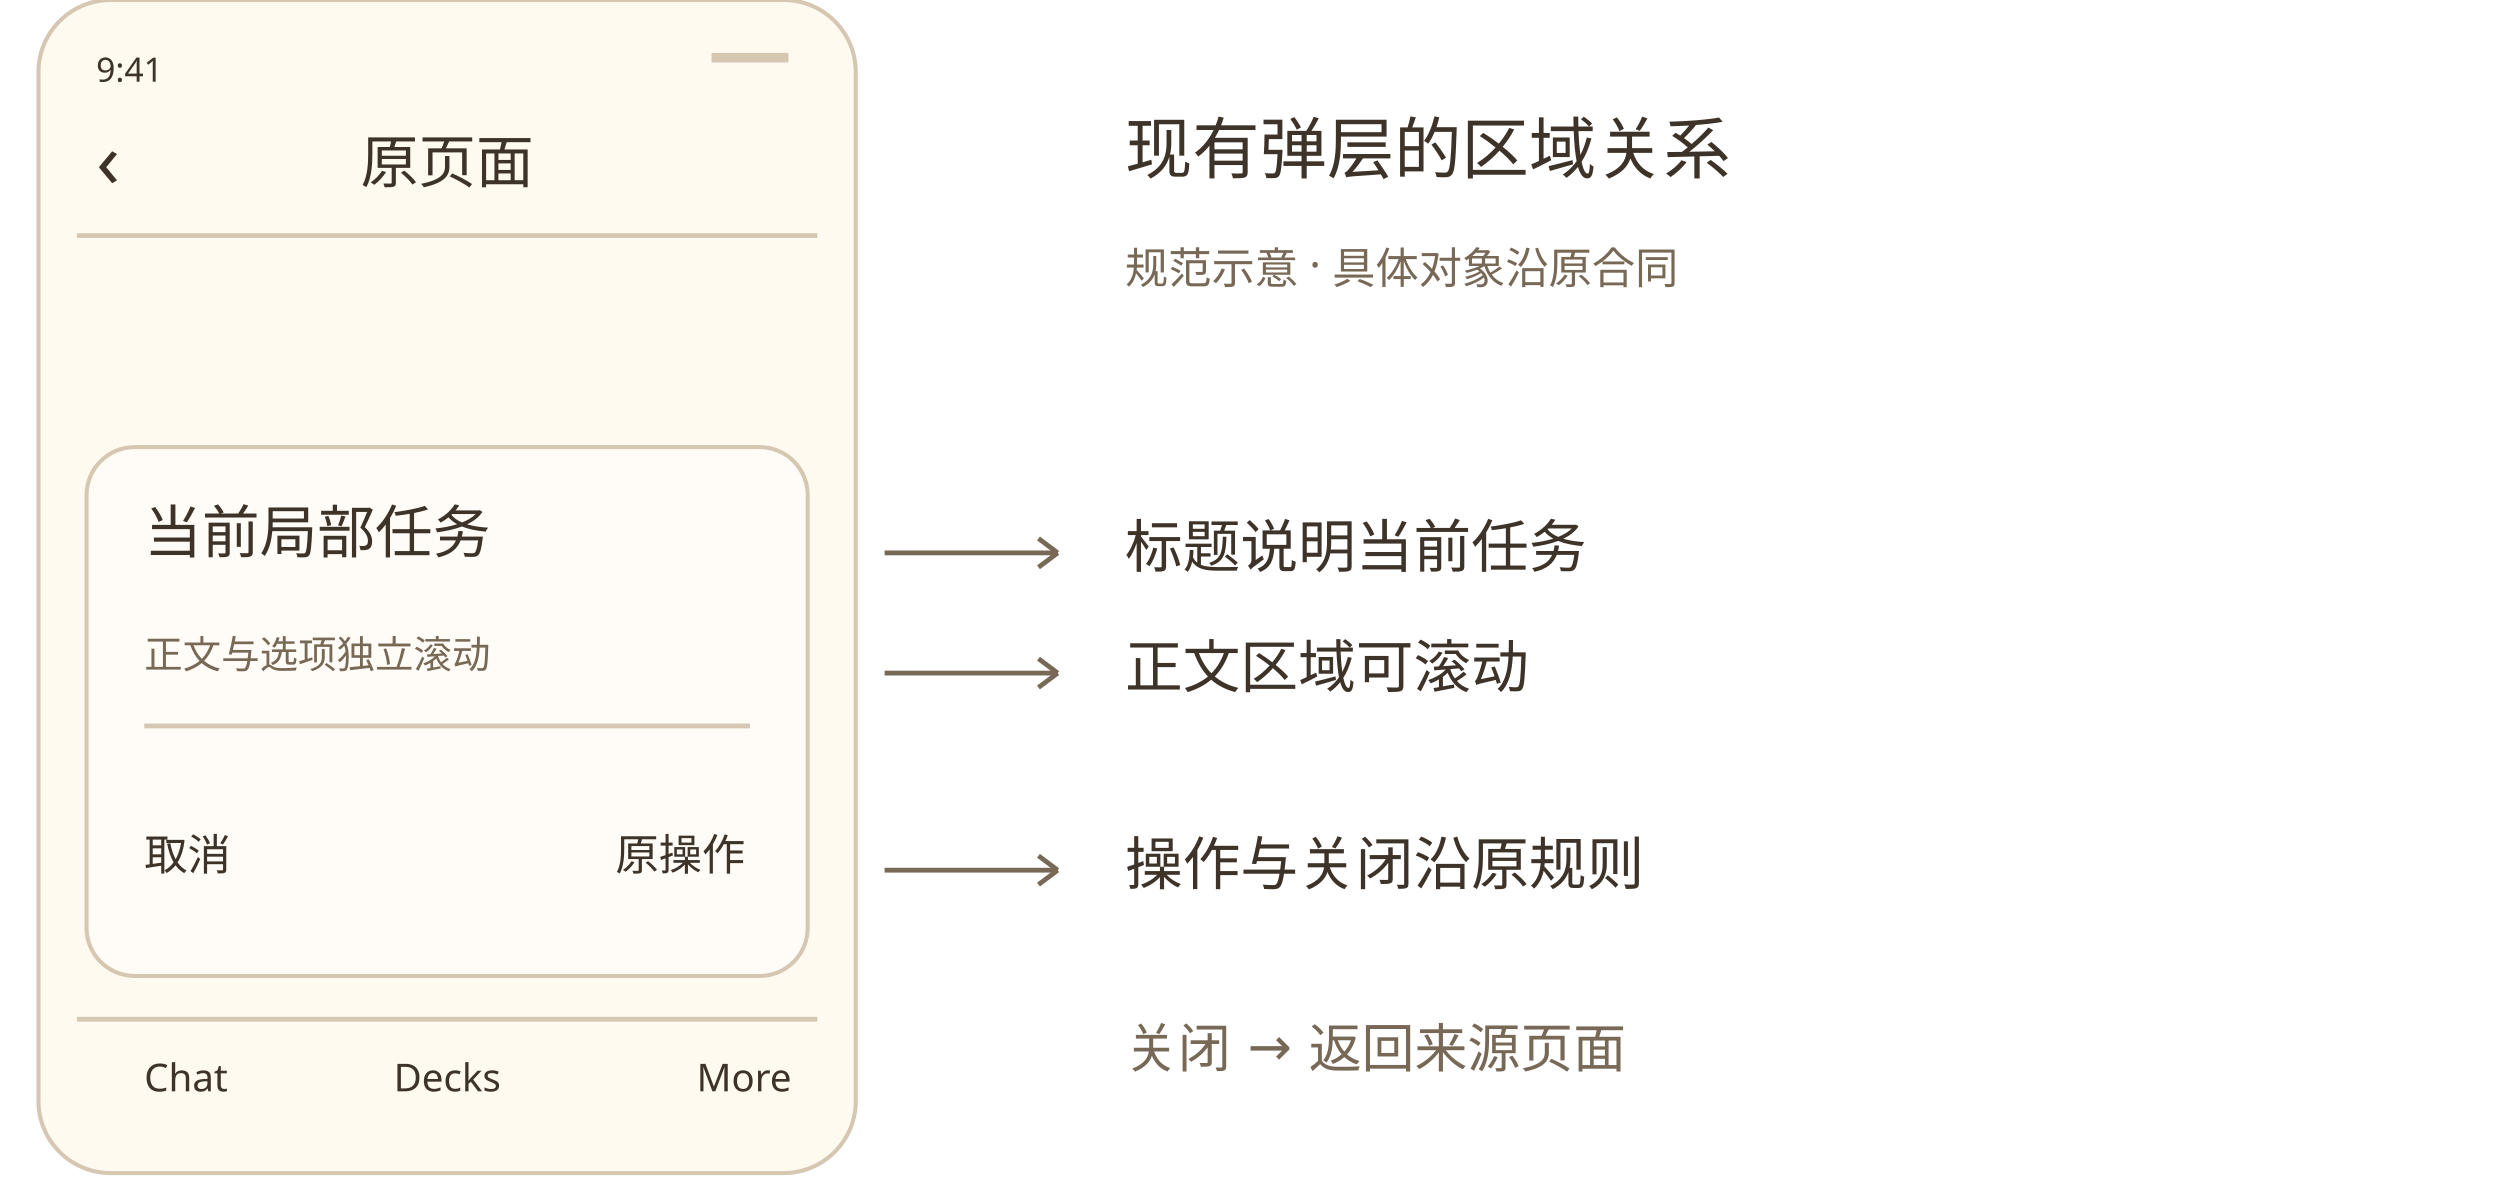
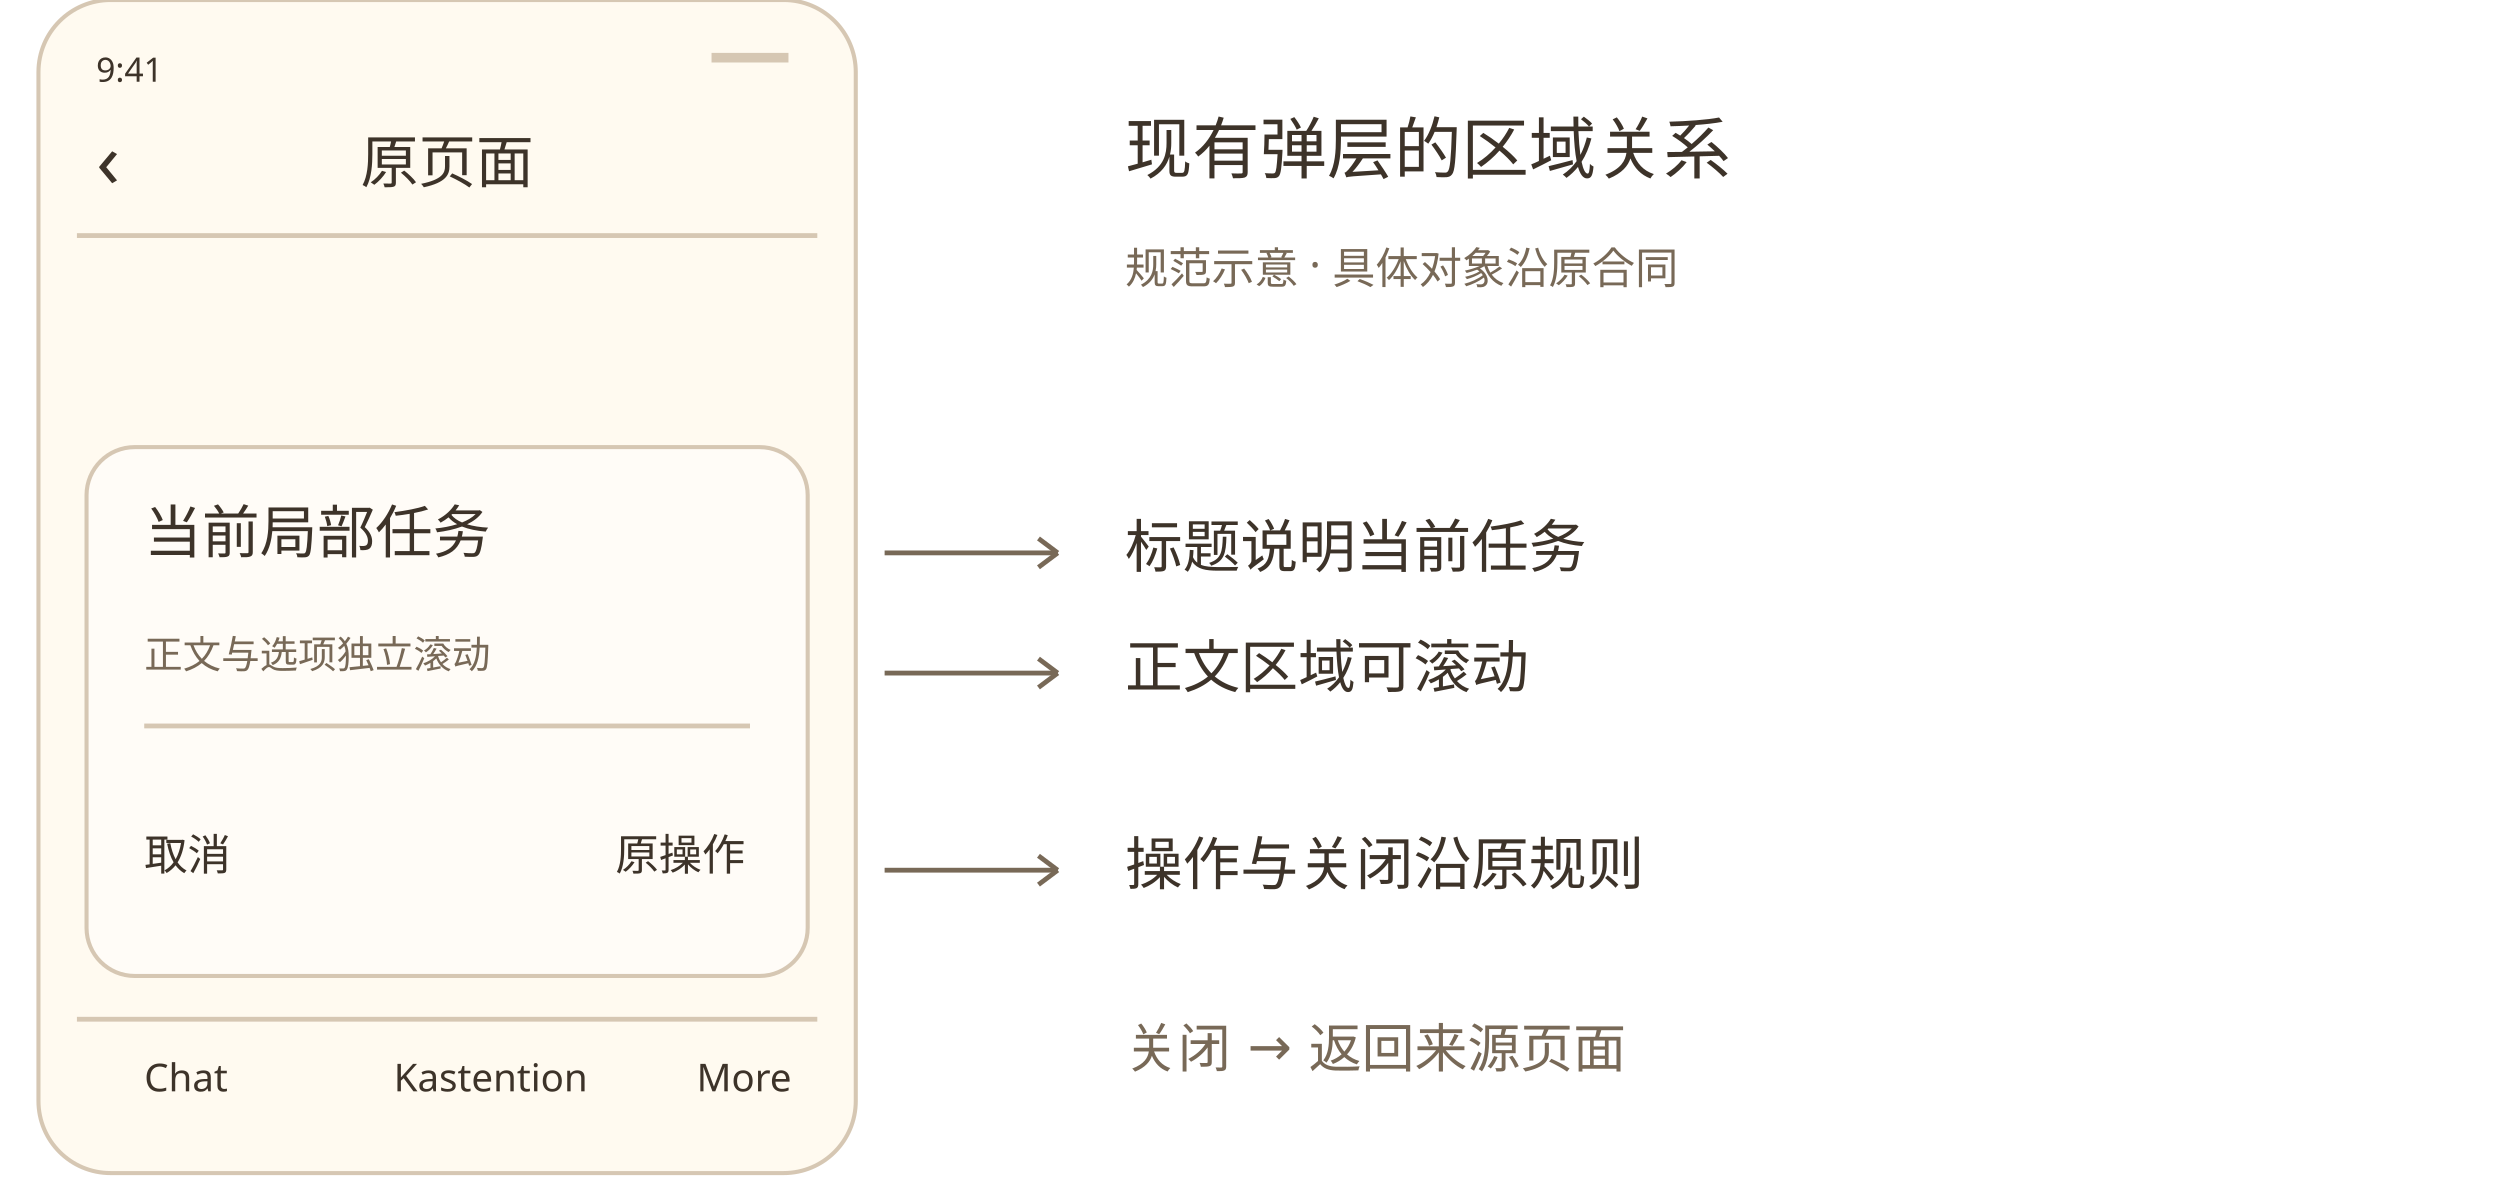
<svg xmlns="http://www.w3.org/2000/svg" width="520" height="250" preserveAspectRatio="xMinYMin meet" viewBox="0 0 520 250" version="1.0" fill-rule="evenodd">
  <clipPath id="clip">
    <rect x="0" y="0" width="520" height="250" />
  </clipPath>
  <g id="group" transform="scale(1,-1) translate(0,-250)" style="clip-path: url(#clip)">
    <g transform="">
      <rect x="8" y="6" width="170" height="244" rx="15" ry="15" style="stroke: rgb(84%,78%,70%); stroke-linecap: butt; stroke-width: 0.85; fill: rgb(100%,98%,94%); fill-rule: evenodd;" />
      <text x="20" y="233" style="font-family: Arial Unicode MS, PingFang SC, sans-serif; font-size: 7px;fill: rgb(24%,20%,16%); stroke:none;" transform="translate(0,466) scale(1,-1)">9:41</text>
      <path d="M 148,238 L 164,238 Z" style="stroke: rgb(84%,78%,70%); stroke-linecap: butt; stroke-width: 2;" />
      <text x="20" y="211" style="font-family: Arial Unicode MS, PingFang SC, sans-serif; font-size: 16px;fill: rgb(24%,20%,16%); stroke:none;" transform="translate(0,422) scale(1,-1)">‹</text>
      <text x="75.0" y="212" style="font-family: Arial Unicode MS, PingFang SC, sans-serif; font-size: 12px;fill: rgb(24%,20%,16%); stroke:none;" transform="translate(0,424) scale(1,-1)">原页面</text>
      <path d="M 16,201 L 170,201 Z" style="stroke: rgb(84%,78%,70%); stroke-linecap: butt; stroke-width: 1;" />
      <path d="M 16,38 L 170,38 Z" style="stroke: rgb(84%,78%,70%); stroke-linecap: butt; stroke-width: 1;" />
      <text x="30" y="23" style="font-family: Arial Unicode MS, PingFang SC, sans-serif; font-size: 8px;fill: rgb(24%,20%,16%); stroke:none;" transform="translate(0,46) scale(1,-1)">Chat</text>
-       <text x="81.887" y="23" style="font-family: Arial Unicode MS, PingFang SC, sans-serif; font-size: 8px;fill: rgb(24%,20%,16%); stroke:none;" transform="translate(0,46) scale(1,-1)">Decks</text>
+       <text x="81.887" y="23" style="font-family: Arial Unicode MS, PingFang SC, sans-serif; font-size: 8px;fill: rgb(24%,20%,16%); stroke:none;" transform="translate(0,46) scale(1,-1)">Kastention</text>
      <text x="144.887" y="23" style="font-family: Arial Unicode MS, PingFang SC, sans-serif; font-size: 8px;fill: rgb(24%,20%,16%); stroke:none;" transform="translate(0,46) scale(1,-1)">More</text>
      <rect x="18" y="47" width="150" height="110" rx="10" ry="10" style="stroke: rgb(84%,78%,70%); stroke-linecap: butt; stroke-width: 0.85; fill: rgb(100%,99%,97%); fill-rule: evenodd;" />
      <text x="30" y="135" style="font-family: Arial Unicode MS, PingFang SC, sans-serif; font-size: 12px;fill: rgb(24%,20%,16%); stroke:none;" transform="translate(0,270) scale(1,-1)">当前局部任务</text>
      <text x="30" y="111" style="font-family: Arial Unicode MS, PingFang SC, sans-serif; font-size: 8px;fill: rgb(47%,41%,34%); stroke:none;" transform="translate(0,222) scale(1,-1)">正文与选项独立滚动</text>
      <path d="M 30,99 L 156,99 Z" style="stroke: rgb(84%,78%,70%); stroke-linecap: butt; stroke-width: 1;" />
      <text x="30" y="69" style="font-family: Arial Unicode MS, PingFang SC, sans-serif; font-size: 9px;fill: rgb(24%,20%,16%); stroke:none;" transform="translate(0,138) scale(1,-1)">取消</text>
      <text x="128" y="69" style="font-family: Arial Unicode MS, PingFang SC, sans-serif; font-size: 9px;fill: rgb(24%,20%,16%); stroke:none;" transform="translate(0,138) scale(1,-1)">原操作</text>
      <path d="M 184,135 L 220,135 Z" style="stroke: rgb(47%,41%,34%); stroke-linecap: butt; stroke-width: 1;" />
      <path d="M 216,138 L 220,135 Z" style="stroke: rgb(47%,41%,34%); stroke-linecap: butt; stroke-width: 1;" />
      <path d="M 216,132 L 220,135 Z" style="stroke: rgb(47%,41%,34%); stroke-linecap: butt; stroke-width: 1;" />
      <text x="234" y="132" style="font-family: Arial Unicode MS, PingFang SC, sans-serif; font-size: 12px;fill: rgb(24%,20%,16%); stroke:none;" transform="translate(0,264) scale(1,-1)">标题说明当前任务</text>
      <path d="M 184,110 L 220,110 Z" style="stroke: rgb(47%,41%,34%); stroke-linecap: butt; stroke-width: 1;" />
      <path d="M 216,113 L 220,110 Z" style="stroke: rgb(47%,41%,34%); stroke-linecap: butt; stroke-width: 1;" />
      <path d="M 216,107 L 220,110 Z" style="stroke: rgb(47%,41%,34%); stroke-linecap: butt; stroke-width: 1;" />
      <text x="234" y="107" style="font-family: Arial Unicode MS, PingFang SC, sans-serif; font-size: 12px;fill: rgb(24%,20%,16%); stroke:none;" transform="translate(0,214) scale(1,-1)">正文区域可滚动</text>
      <path d="M 184,69 L 220,69 Z" style="stroke: rgb(47%,41%,34%); stroke-linecap: butt; stroke-width: 1;" />
      <path d="M 216,72 L 220,69 Z" style="stroke: rgb(47%,41%,34%); stroke-linecap: butt; stroke-width: 1;" />
      <path d="M 216,66 L 220,69 Z" style="stroke: rgb(47%,41%,34%); stroke-linecap: butt; stroke-width: 1;" />
      <text x="234" y="66" style="font-family: Arial Unicode MS, PingFang SC, sans-serif; font-size: 12px;fill: rgb(24%,20%,16%); stroke:none;" transform="translate(0,132) scale(1,-1)">操作与关闭沿原规则</text>
      <text x="234" y="28" style="font-family: Arial Unicode MS, PingFang SC, sans-serif; font-size: 11px;fill: rgb(47%,41%,34%); stroke:none;" transform="translate(0,56) scale(1,-1)">关闭 → 返回来源页面</text>
      <text x="234" y="214" style="font-family: Arial Unicode MS, PingFang SC, sans-serif; font-size: 14px;fill: rgb(24%,20%,16%); stroke:none;" transform="translate(0,428) scale(1,-1)">现有弹层的区域关系</text>
      <text x="234" y="191" style="font-family: Arial Unicode MS, PingFang SC, sans-serif; font-size: 9px;fill: rgb(47%,41%,34%); stroke:none;" transform="translate(0,382) scale(1,-1)">规范示意 · 具体对象沿原合同</text>
    </g>
  </g>
</svg>
